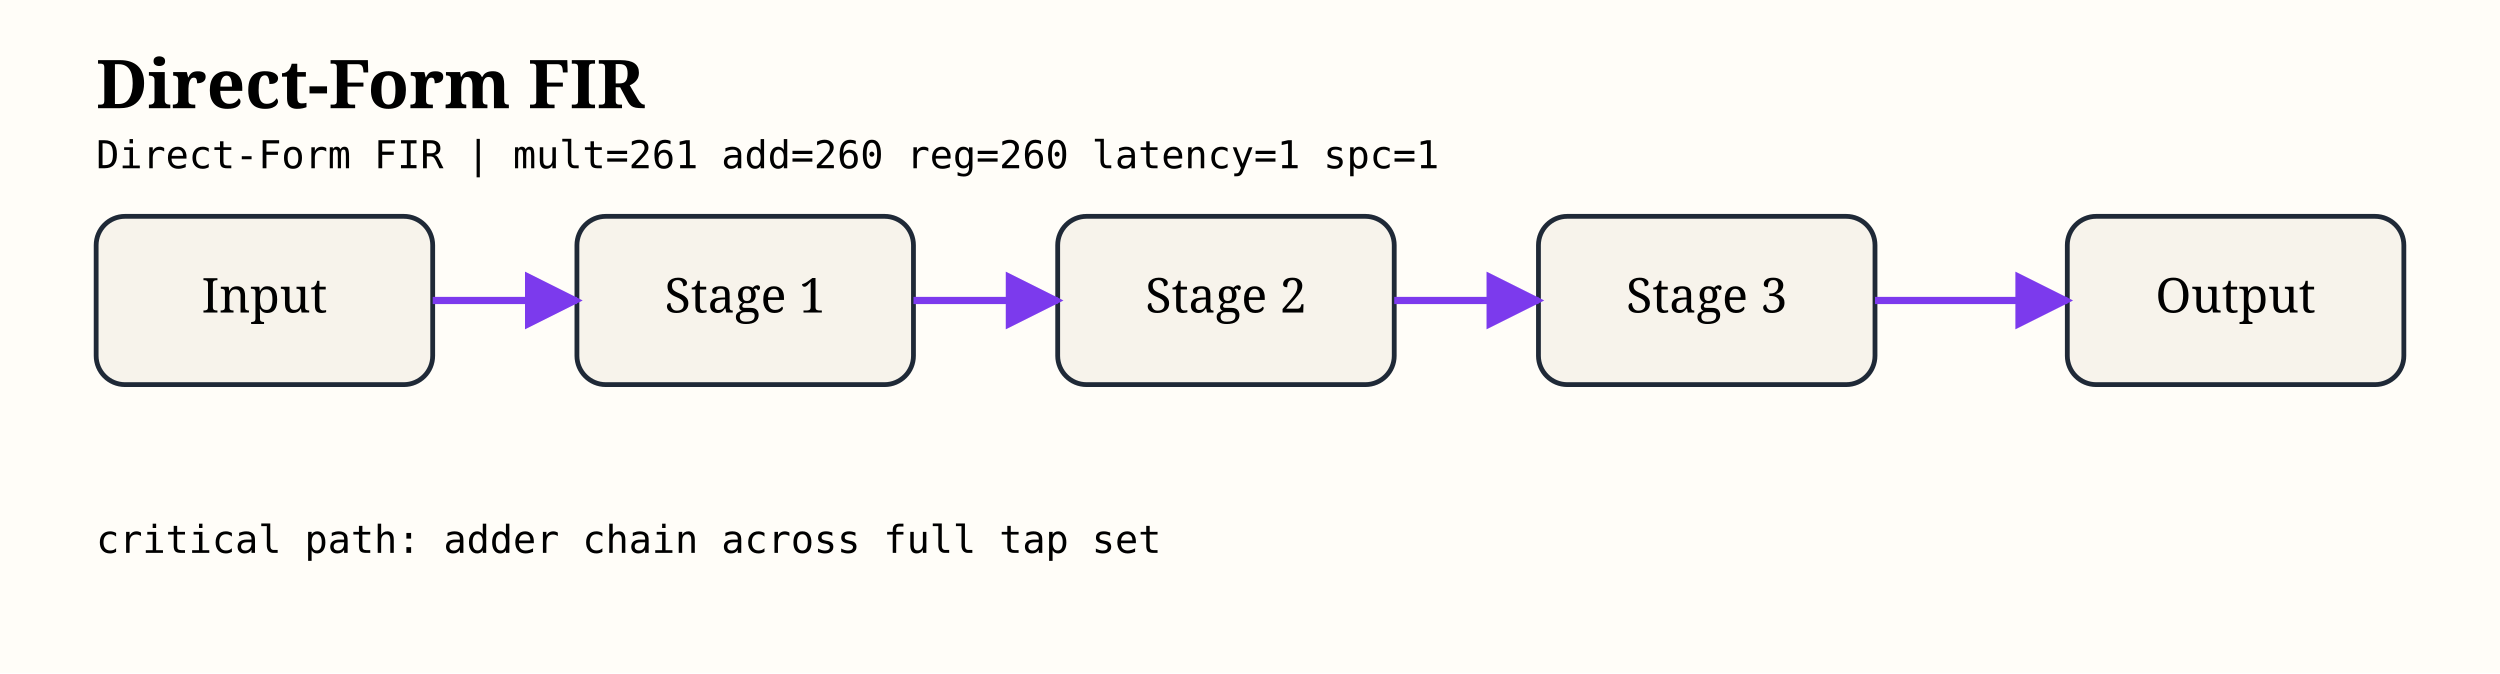
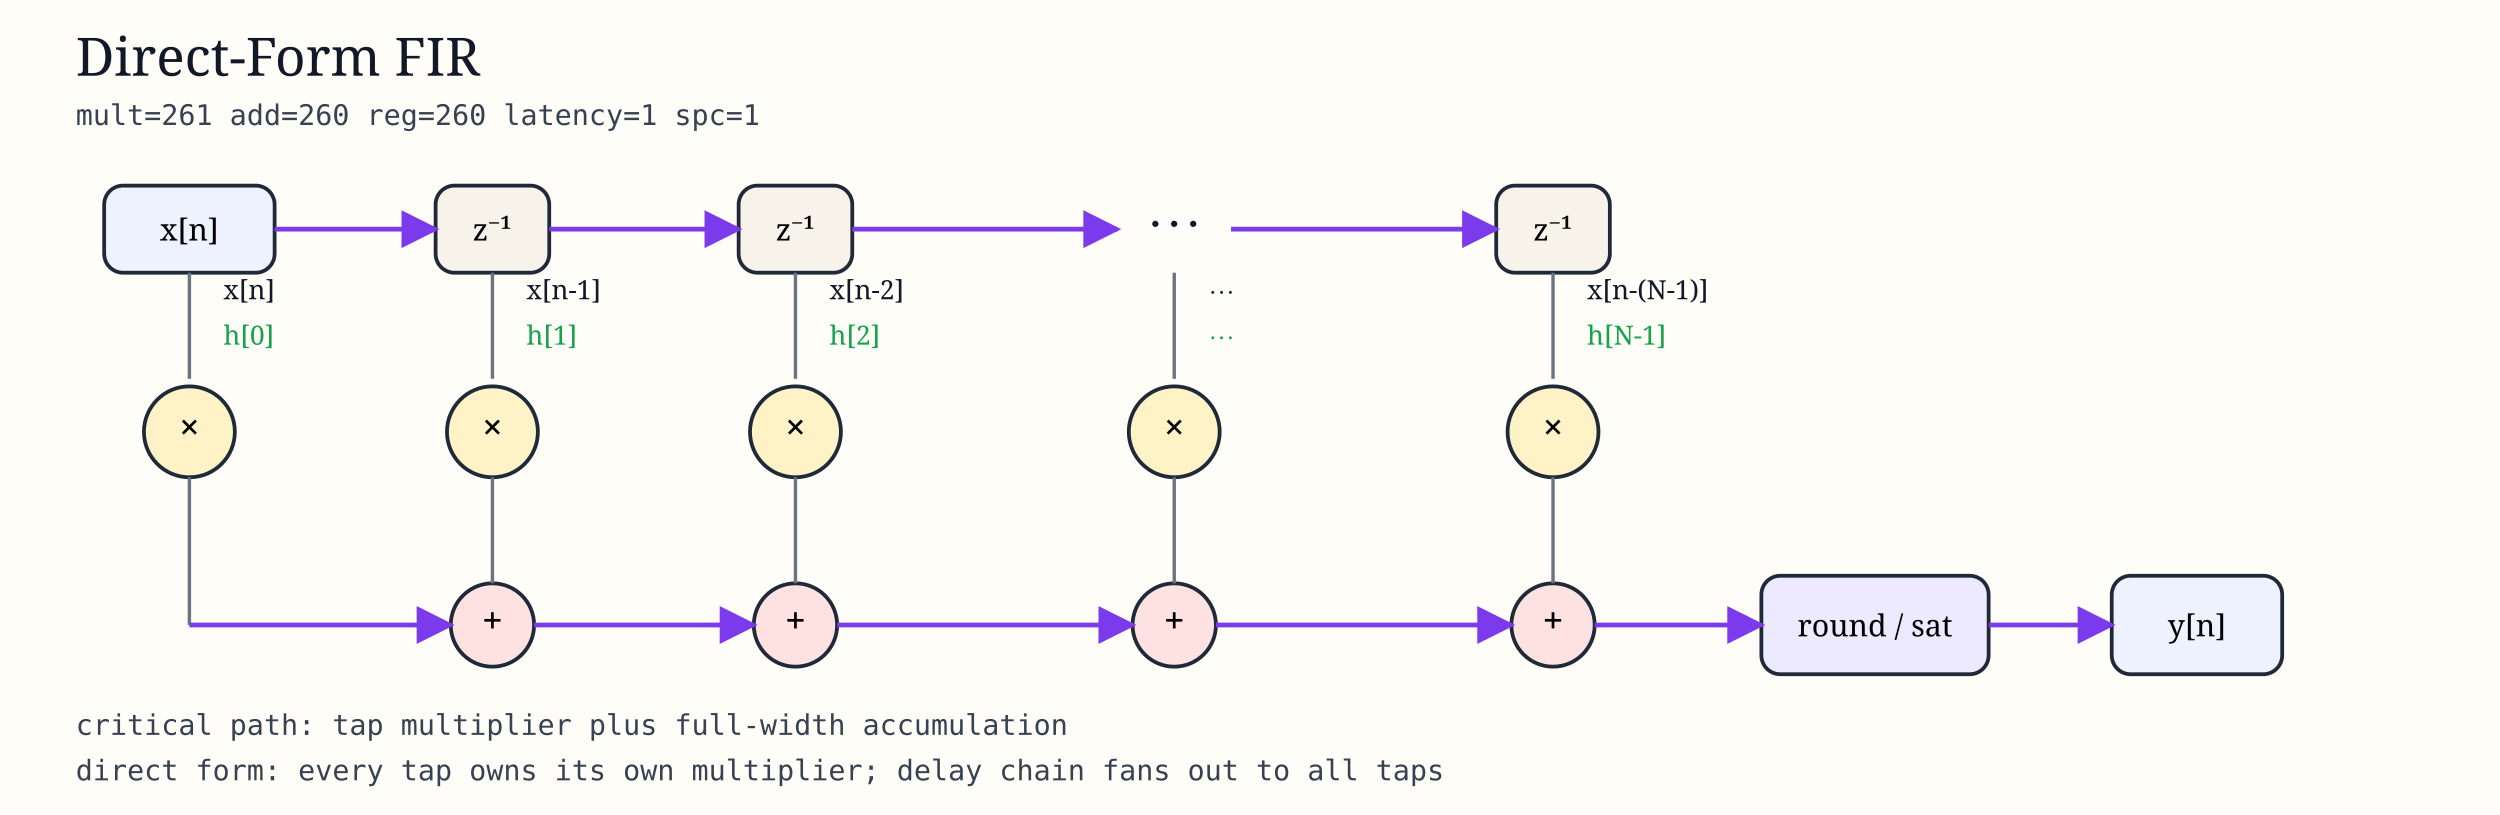
- <svg xmlns="http://www.w3.org/2000/svg" width="1040" height="280" viewBox="0 0 1040 280">
+ <svg xmlns="http://www.w3.org/2000/svg" width="1320" height="430" viewBox="0 0 1320 430">
  <defs>
    <marker id="arrow" viewBox="0 0 10 10" refX="9" refY="5" markerWidth="8" markerHeight="8" orient="auto-start-reverse">
      <path d="M 0 0 L 10 5 L 0 10 z" fill="#7c3aed" />
    </marker>
  </defs>
-   <rect width="1040" height="280" fill="#fffdf8" />
-   <text x="40" y="45" font-family="Georgia" font-size="28" font-weight="bold">Direct-Form FIR</text>
-   <text x="40" y="70" font-family="Consolas" font-size="16">Direct-Form FIR | mult=261 add=260 reg=260 latency=1 spc=1</text>
-   <rect x="40" y="90" width="140" height="70" rx="12" fill="#f7f3eb" stroke="#1f2937" stroke-width="2" />
-   <text x="110" y="130" text-anchor="middle" font-family="Georgia" font-size="20">Input</text>
-   <rect x="240" y="90" width="140" height="70" rx="12" fill="#f7f3eb" stroke="#1f2937" stroke-width="2" />
-   <text x="310" y="130" text-anchor="middle" font-family="Georgia" font-size="20">Stage 1</text>
-   <rect x="440" y="90" width="140" height="70" rx="12" fill="#f7f3eb" stroke="#1f2937" stroke-width="2" />
-   <text x="510" y="130" text-anchor="middle" font-family="Georgia" font-size="20">Stage 2</text>
-   <rect x="640" y="90" width="140" height="70" rx="12" fill="#f7f3eb" stroke="#1f2937" stroke-width="2" />
-   <text x="710" y="130" text-anchor="middle" font-family="Georgia" font-size="20">Stage 3</text>
-   <rect x="860" y="90" width="140" height="70" rx="12" fill="#f7f3eb" stroke="#1f2937" stroke-width="2" />
-   <text x="930" y="130" text-anchor="middle" font-family="Georgia" font-size="20">Output</text>
-   <line x1="180" y1="125" x2="240" y2="125" stroke="#7c3aed" stroke-width="3" marker-end="url(#arrow)" />
-   <line x1="380" y1="125" x2="440" y2="125" stroke="#7c3aed" stroke-width="3" marker-end="url(#arrow)" />
-   <line x1="580" y1="125" x2="640" y2="125" stroke="#7c3aed" stroke-width="3" marker-end="url(#arrow)" />
-   <line x1="780" y1="125" x2="860" y2="125" stroke="#7c3aed" stroke-width="3" marker-end="url(#arrow)" />
-   <text x="40" y="230" font-family="Consolas" font-size="16">critical path: adder chain across full tap set</text>
+   <rect width="1320" height="430" fill="#fffdf8" />
+   <text x="40" y="40" text-anchor="start" font-family="Georgia" font-size="28" fill="#111827">Direct-Form FIR</text>
+   <text x="40" y="66" font-family="Consolas" font-size="15" fill="#374151">mult=261 add=260 reg=260 latency=1 spc=1</text>
+   <rect x="55" y="98" width="90" height="46" rx="10" fill="#eef2ff" stroke="#1f2937" stroke-width="2" />
+   <text x="100.0" y="127.0" text-anchor="middle" font-family="Georgia" font-size="16" font-weight="normal">
+     <tspan x="100.0" dy="0">x[n]</tspan>
+   </text>
+   <rect x="230" y="98" width="60" height="46" rx="10" fill="#f7f3eb" stroke="#1f2937" stroke-width="2" />
+   <text x="260.0" y="127.0" text-anchor="middle" font-family="Georgia" font-size="16" font-weight="normal">
+     <tspan x="260.0" dy="0">z⁻¹</tspan>
+   </text>
+   <rect x="390" y="98" width="60" height="46" rx="10" fill="#f7f3eb" stroke="#1f2937" stroke-width="2" />
+   <text x="420.0" y="127.0" text-anchor="middle" font-family="Georgia" font-size="16" font-weight="normal">
+     <tspan x="420.0" dy="0">z⁻¹</tspan>
+   </text>
+   <rect x="790" y="98" width="60" height="46" rx="10" fill="#f7f3eb" stroke="#1f2937" stroke-width="2" />
+   <text x="820.0" y="127.0" text-anchor="middle" font-family="Georgia" font-size="16" font-weight="normal">
+     <tspan x="820.0" dy="0">z⁻¹</tspan>
+   </text>
+   <text x="620" y="126" text-anchor="middle" font-family="Georgia" font-size="30" fill="#111827">⋯</text>
+   <line x1="145" y1="121" x2="230" y2="121" stroke="#7c3aed" stroke-width="2.5" marker-end="url(#arrow)" />
+   <line x1="290" y1="121" x2="390" y2="121" stroke="#7c3aed" stroke-width="2.5" marker-end="url(#arrow)" />
+   <line x1="450" y1="121" x2="590" y2="121" stroke="#7c3aed" stroke-width="2.5" marker-end="url(#arrow)" />
+   <line x1="650" y1="121" x2="790" y2="121" stroke="#7c3aed" stroke-width="2.5" marker-end="url(#arrow)" />
+   <line x1="100" y1="144" x2="100" y2="200" stroke="#6b7280" stroke-width="1.8" />
+   <text x="118" y="158" text-anchor="start" font-family="Georgia" font-size="14" fill="#111827">x[n]</text>
+   <circle cx="100" cy="228" r="24" fill="#fef3c7" stroke="#1f2937" stroke-width="2" />
+   <text x="100" y="232.667" text-anchor="middle" font-family="Georgia" font-size="20" font-weight="bold">×</text>
+   <text x="118" y="182" text-anchor="start" font-family="Georgia" font-size="14" fill="#16a34a">h[0]</text>
+   <line x1="260" y1="144" x2="260" y2="200" stroke="#6b7280" stroke-width="1.8" />
+   <text x="278" y="158" text-anchor="start" font-family="Georgia" font-size="14" fill="#111827">x[n-1]</text>
+   <circle cx="260" cy="228" r="24" fill="#fef3c7" stroke="#1f2937" stroke-width="2" />
+   <text x="260" y="232.667" text-anchor="middle" font-family="Georgia" font-size="20" font-weight="bold">×</text>
+   <text x="278" y="182" text-anchor="start" font-family="Georgia" font-size="14" fill="#16a34a">h[1]</text>
+   <line x1="420" y1="144" x2="420" y2="200" stroke="#6b7280" stroke-width="1.8" />
+   <text x="438" y="158" text-anchor="start" font-family="Georgia" font-size="14" fill="#111827">x[n-2]</text>
+   <circle cx="420" cy="228" r="24" fill="#fef3c7" stroke="#1f2937" stroke-width="2" />
+   <text x="420" y="232.667" text-anchor="middle" font-family="Georgia" font-size="20" font-weight="bold">×</text>
+   <text x="438" y="182" text-anchor="start" font-family="Georgia" font-size="14" fill="#16a34a">h[2]</text>
+   <line x1="620" y1="144" x2="620" y2="200" stroke="#6b7280" stroke-width="1.8" />
+   <text x="638" y="158" text-anchor="start" font-family="Georgia" font-size="14" fill="#111827">⋯</text>
+   <circle cx="620" cy="228" r="24" fill="#fef3c7" stroke="#1f2937" stroke-width="2" />
+   <text x="620" y="232.667" text-anchor="middle" font-family="Georgia" font-size="20" font-weight="bold">×</text>
+   <text x="638" y="182" text-anchor="start" font-family="Georgia" font-size="14" fill="#16a34a">⋯</text>
+   <line x1="820" y1="144" x2="820" y2="200" stroke="#6b7280" stroke-width="1.8" />
+   <text x="838" y="158" text-anchor="start" font-family="Georgia" font-size="14" fill="#111827">x[n-(N-1)]</text>
+   <circle cx="820" cy="228" r="24" fill="#fef3c7" stroke="#1f2937" stroke-width="2" />
+   <text x="820" y="232.667" text-anchor="middle" font-family="Georgia" font-size="20" font-weight="bold">×</text>
+   <text x="838" y="182" text-anchor="start" font-family="Georgia" font-size="14" fill="#16a34a">h[N-1]</text>
+   <circle cx="260" cy="330" r="22" fill="#fee2e2" stroke="#1f2937" stroke-width="2" />
+   <text x="260" y="334.667" text-anchor="middle" font-family="Georgia" font-size="20" font-weight="bold">+</text>
+   <circle cx="420" cy="330" r="22" fill="#fee2e2" stroke="#1f2937" stroke-width="2" />
+   <text x="420" y="334.667" text-anchor="middle" font-family="Georgia" font-size="20" font-weight="bold">+</text>
+   <circle cx="620" cy="330" r="22" fill="#fee2e2" stroke="#1f2937" stroke-width="2" />
+   <text x="620" y="334.667" text-anchor="middle" font-family="Georgia" font-size="20" font-weight="bold">+</text>
+   <circle cx="820" cy="330" r="22" fill="#fee2e2" stroke="#1f2937" stroke-width="2" />
+   <text x="820" y="334.667" text-anchor="middle" font-family="Georgia" font-size="20" font-weight="bold">+</text>
+   <line x1="100" y1="252" x2="100" y2="330" stroke="#6b7280" stroke-width="1.8" />
+   <polyline fill="none" points="100,330 238,330" stroke="#7c3aed" stroke-width="2.5" marker-end="url(#arrow)" />
+   <line x1="260" y1="252" x2="260" y2="308" stroke="#6b7280" stroke-width="1.8" />
+   <polyline fill="none" points="282,330 398,330" stroke="#7c3aed" stroke-width="2.5" marker-end="url(#arrow)" />
+   <line x1="420" y1="252" x2="420" y2="308" stroke="#6b7280" stroke-width="1.8" />
+   <polyline fill="none" points="442,330 598,330" stroke="#7c3aed" stroke-width="2.5" marker-end="url(#arrow)" />
+   <line x1="620" y1="252" x2="620" y2="308" stroke="#6b7280" stroke-width="1.8" />
+   <polyline fill="none" points="642,330 798,330" stroke="#7c3aed" stroke-width="2.5" marker-end="url(#arrow)" />
+   <line x1="820" y1="252" x2="820" y2="308" stroke="#6b7280" stroke-width="1.8" />
+   <rect x="930" y="304" width="120" height="52" rx="10" fill="#ede9fe" stroke="#1f2937" stroke-width="2" />
+   <text x="990.0" y="336.0" text-anchor="middle" font-family="Georgia" font-size="16" font-weight="normal">
+     <tspan x="990.0" dy="0">round / sat</tspan>
+   </text>
+   <rect x="1115" y="304" width="90" height="52" rx="10" fill="#eef2ff" stroke="#1f2937" stroke-width="2" />
+   <text x="1160.0" y="336.0" text-anchor="middle" font-family="Georgia" font-size="16" font-weight="normal">
+     <tspan x="1160.0" dy="0">y[n]</tspan>
+   </text>
+   <line x1="842" y1="330" x2="930" y2="330" stroke="#7c3aed" stroke-width="2.5" marker-end="url(#arrow)" />
+   <line x1="1050" y1="330" x2="1115" y2="330" stroke="#7c3aed" stroke-width="2.5" marker-end="url(#arrow)" />
+   <text x="40" y="388" font-family="Consolas" font-size="15" fill="#374151">critical path: tap multiplier plus full-width accumulation</text>
+   <text x="40" y="412" font-family="Consolas" font-size="15" fill="#374151">direct form: every tap owns its own multiplier; delay chain fans out to all taps</text>
</svg>
